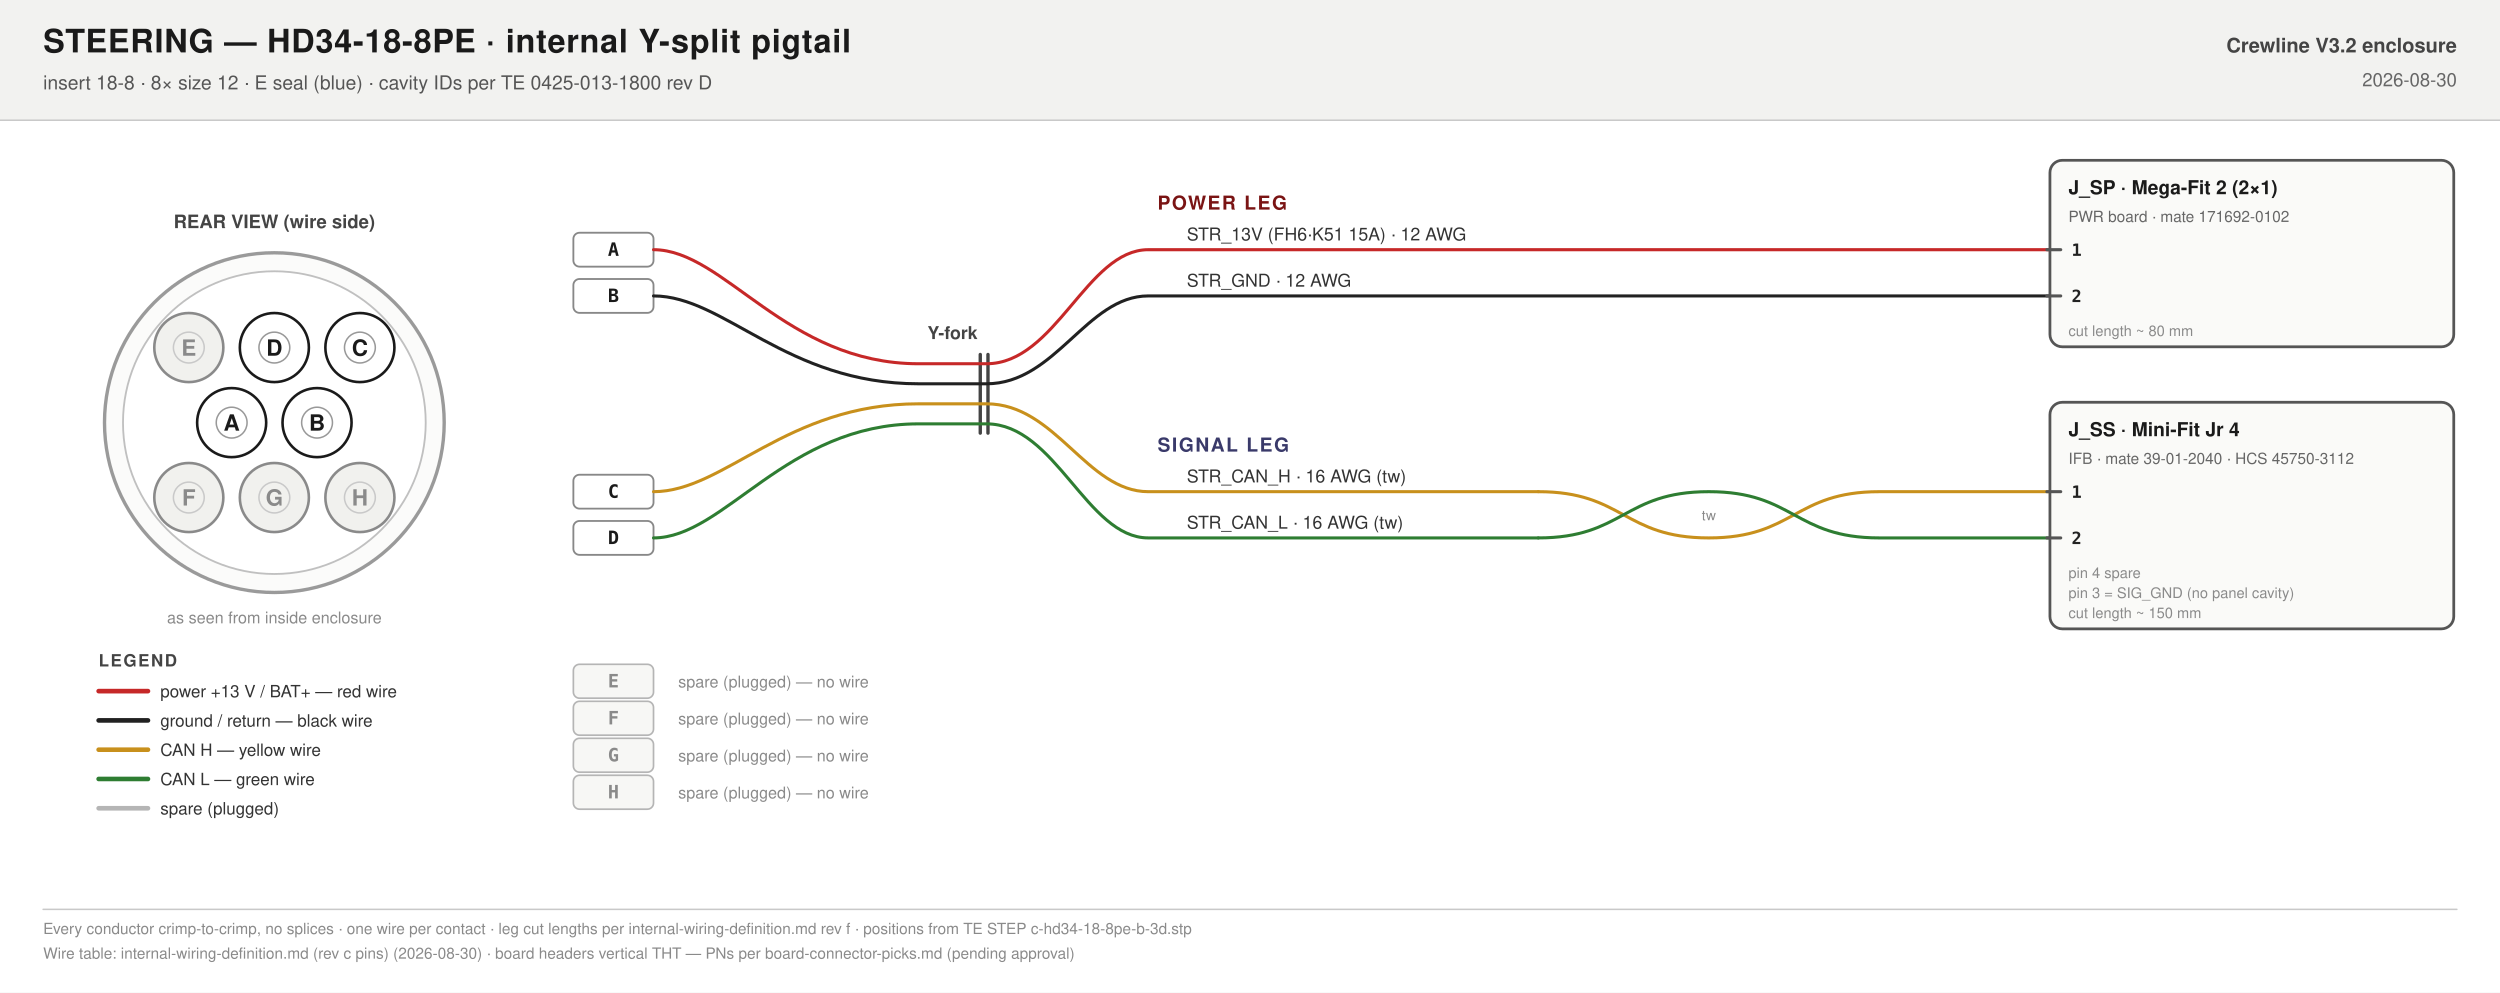
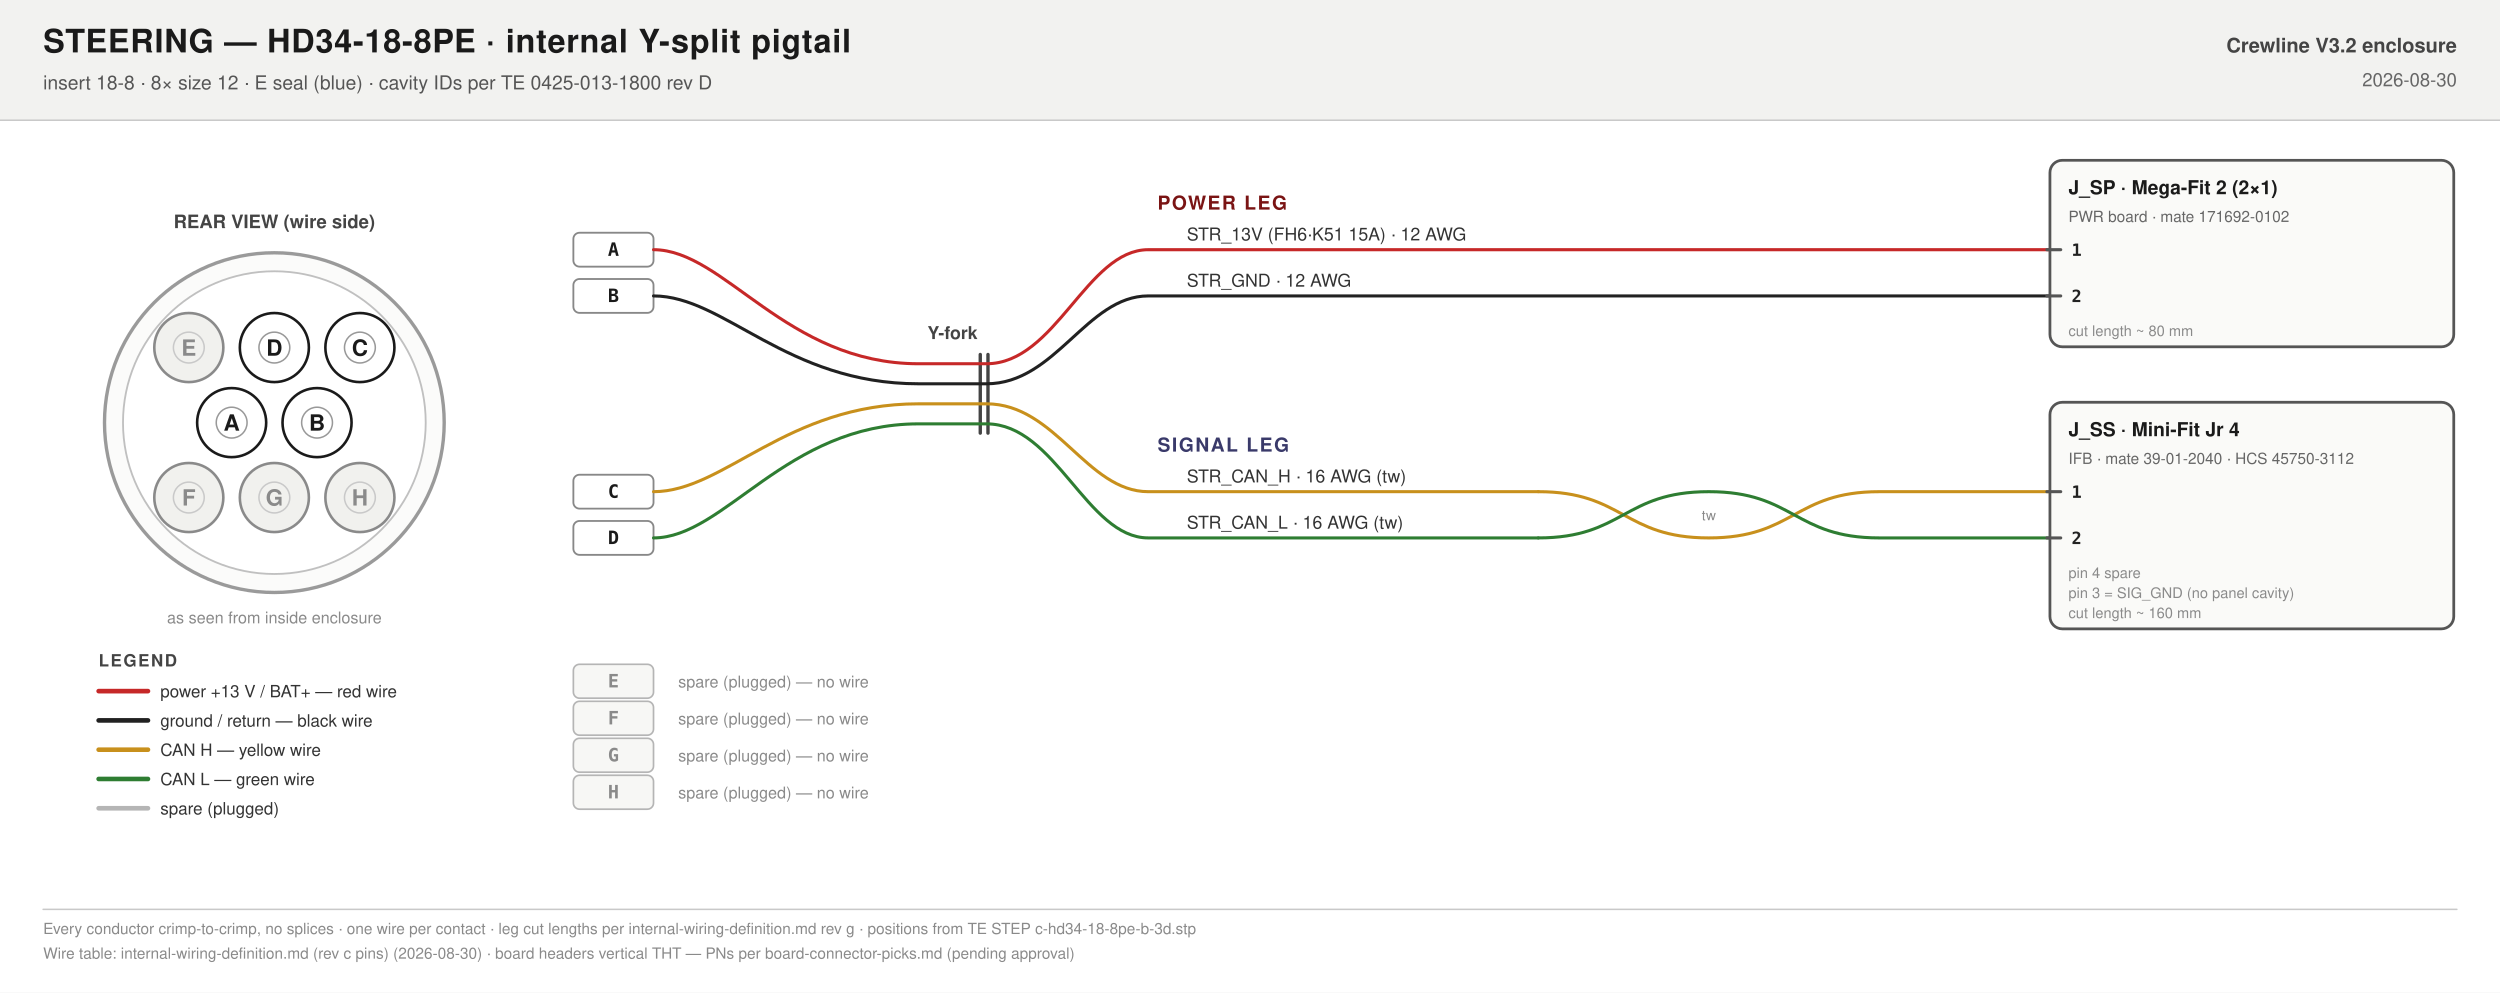
<svg xmlns="http://www.w3.org/2000/svg" width="1622" height="644" viewBox="0 0 1622 644">
  <rect x="0" y="0" width="1622" height="644" fill="#ffffff" />
  <rect x="0.0" y="0.0" width="1622.0" height="78.0" rx="0" stroke="none" fill="#f2f2f0" stroke-width="1.5" />
  <line x1="0.0" y1="78.0" x2="1622.0" y2="78.0" stroke="#c9c9c9" stroke-width="1" stroke-linecap="round" />
  <text x="28.0" y="34.0" font-family="Helvetica Neue, Helvetica, Arial, sans-serif" font-size="21" fill="#1a1a1a" text-anchor="start" font-weight="bold" letter-spacing="0.5">STEERING — HD34-18-8PE · internal Y-split pigtail</text>
  <text x="28.0" y="58.0" font-family="Helvetica Neue, Helvetica, Arial, sans-serif" font-size="12.5" fill="#555" text-anchor="start" font-weight="normal">insert 18-8 · 8× size 12 · E seal (blue) · cavity IDs per TE 0425-013-1800 rev D</text>
  <text x="1594.0" y="34.0" font-family="Helvetica Neue, Helvetica, Arial, sans-serif" font-size="13" fill="#444" text-anchor="end" font-weight="bold">Crewline V3.2 enclosure</text>
  <text x="1594.0" y="56.0" font-family="Helvetica Neue, Helvetica, Arial, sans-serif" font-size="12" fill="#666" text-anchor="end" font-weight="normal">2026-08-30</text>
  <text x="178.0" y="148.0" font-family="Helvetica Neue, Helvetica, Arial, sans-serif" font-size="12" fill="#444" text-anchor="middle" font-weight="bold">REAR VIEW (wire side)</text>
  <circle cx="178.0" cy="274.2" r="110.2" stroke="#9a9a9a" fill="#fbfbfa" stroke-width="2.2" />
  <circle cx="178.0" cy="274.2" r="98.2" stroke="#c0c0c0" fill="#ffffff" stroke-width="1.2" />
  <circle cx="122.5" cy="225.5" r="22.4" stroke="#8a8a8a" fill="#f1f1ee" stroke-width="1.7" />
  <circle cx="122.5" cy="225.5" r="10.0" stroke="#c9c9c9" fill="none" stroke-width="1.0" />
  <text x="122.5" y="230.8" font-family="Helvetica Neue, Helvetica, Arial, sans-serif" font-size="14.5" fill="#8a8a8a" text-anchor="middle" font-weight="bold">E</text>
  <circle cx="178.0" cy="225.5" r="22.4" stroke="#1a1a1a" fill="#ffffff" stroke-width="1.7" />
  <circle cx="178.0" cy="225.5" r="10.0" stroke="#999" fill="none" stroke-width="1.0" />
  <text x="178.0" y="230.8" font-family="Helvetica Neue, Helvetica, Arial, sans-serif" font-size="14.5" fill="#1a1a1a" text-anchor="middle" font-weight="bold">D</text>
  <circle cx="233.5" cy="225.5" r="22.4" stroke="#1a1a1a" fill="#ffffff" stroke-width="1.7" />
  <circle cx="233.5" cy="225.5" r="10.0" stroke="#999" fill="none" stroke-width="1.0" />
  <text x="233.5" y="230.8" font-family="Helvetica Neue, Helvetica, Arial, sans-serif" font-size="14.5" fill="#1a1a1a" text-anchor="middle" font-weight="bold">C</text>
  <circle cx="150.3" cy="274.2" r="22.4" stroke="#1a1a1a" fill="#ffffff" stroke-width="1.7" />
  <circle cx="150.3" cy="274.2" r="10.0" stroke="#999" fill="none" stroke-width="1.0" />
  <text x="150.3" y="279.4" font-family="Helvetica Neue, Helvetica, Arial, sans-serif" font-size="14.5" fill="#1a1a1a" text-anchor="middle" font-weight="bold">A</text>
  <circle cx="205.7" cy="274.2" r="22.4" stroke="#1a1a1a" fill="#ffffff" stroke-width="1.7" />
  <circle cx="205.7" cy="274.2" r="10.0" stroke="#999" fill="none" stroke-width="1.0" />
  <text x="205.7" y="279.4" font-family="Helvetica Neue, Helvetica, Arial, sans-serif" font-size="14.5" fill="#1a1a1a" text-anchor="middle" font-weight="bold">B</text>
  <circle cx="122.5" cy="322.8" r="22.4" stroke="#8a8a8a" fill="#f1f1ee" stroke-width="1.7" />
  <circle cx="122.5" cy="322.8" r="10.0" stroke="#c9c9c9" fill="none" stroke-width="1.0" />
  <text x="122.5" y="328.0" font-family="Helvetica Neue, Helvetica, Arial, sans-serif" font-size="14.5" fill="#8a8a8a" text-anchor="middle" font-weight="bold">F</text>
  <circle cx="178.0" cy="322.8" r="22.4" stroke="#8a8a8a" fill="#f1f1ee" stroke-width="1.7" />
  <circle cx="178.0" cy="322.8" r="10.0" stroke="#c9c9c9" fill="none" stroke-width="1.0" />
  <text x="178.0" y="328.0" font-family="Helvetica Neue, Helvetica, Arial, sans-serif" font-size="14.5" fill="#8a8a8a" text-anchor="middle" font-weight="bold">G</text>
  <circle cx="233.5" cy="322.8" r="22.4" stroke="#8a8a8a" fill="#f1f1ee" stroke-width="1.7" />
  <circle cx="233.5" cy="322.8" r="10.0" stroke="#c9c9c9" fill="none" stroke-width="1.0" />
  <text x="233.5" y="328.0" font-family="Helvetica Neue, Helvetica, Arial, sans-serif" font-size="14.5" fill="#8a8a8a" text-anchor="middle" font-weight="bold">H</text>
  <text x="178.0" y="404.4" font-family="Helvetica Neue, Helvetica, Arial, sans-serif" font-size="10.5" fill="#8a8a8a" text-anchor="middle" font-weight="normal">as seen from inside enclosure</text>
  <text x="64.0" y="432.4" font-family="Helvetica Neue, Helvetica, Arial, sans-serif" font-size="11" fill="#444" text-anchor="start" font-weight="bold" letter-spacing="1">LEGEND</text>
  <line x1="64.0" y1="448.4" x2="96.0" y2="448.4" stroke="#c62828" stroke-width="3" stroke-linecap="round" />
  <text x="104.0" y="452.4" font-family="Helvetica Neue, Helvetica, Arial, sans-serif" font-size="11" fill="#333" text-anchor="start" font-weight="normal">power +13 V / BAT+ — red wire</text>
  <line x1="64.0" y1="467.4" x2="96.0" y2="467.4" stroke="#212121" stroke-width="3" stroke-linecap="round" />
  <text x="104.0" y="471.4" font-family="Helvetica Neue, Helvetica, Arial, sans-serif" font-size="11" fill="#333" text-anchor="start" font-weight="normal">ground / return — black wire</text>
  <line x1="64.0" y1="486.4" x2="96.0" y2="486.4" stroke="#c8901c" stroke-width="3" stroke-linecap="round" />
  <text x="104.0" y="490.4" font-family="Helvetica Neue, Helvetica, Arial, sans-serif" font-size="11" fill="#333" text-anchor="start" font-weight="normal">CAN H — yellow wire</text>
  <line x1="64.0" y1="505.4" x2="96.0" y2="505.4" stroke="#2e7d32" stroke-width="3" stroke-linecap="round" />
  <text x="104.0" y="509.4" font-family="Helvetica Neue, Helvetica, Arial, sans-serif" font-size="11" fill="#333" text-anchor="start" font-weight="normal">CAN L — green wire</text>
  <line x1="64.0" y1="524.4" x2="96.0" y2="524.4" stroke="#b5b5b5" stroke-width="3" stroke-linecap="round" />
  <text x="104.0" y="528.4" font-family="Helvetica Neue, Helvetica, Arial, sans-serif" font-size="11" fill="#333" text-anchor="start" font-weight="normal">spare (plugged)</text>
  <line x1="636.0" y1="230.0" x2="636.0" y2="281.0" stroke="#444" stroke-width="2.2" stroke-linecap="round" />
  <line x1="641.0" y1="230.0" x2="641.0" y2="281.0" stroke="#444" stroke-width="2.2" stroke-linecap="round" />
  <text x="618.0" y="220.0" font-family="Helvetica Neue, Helvetica, Arial, sans-serif" font-size="11.5" fill="#444" text-anchor="middle" font-weight="bold">Y-fork</text>
  <rect x="372.0" y="151.0" width="52.0" height="22.0" rx="4" stroke="#888" fill="#fff" stroke-width="1.2" />
  <text x="398.0" y="166.0" font-family="Menlo, Consolas, monospace" font-size="12" fill="#1a1a1a" text-anchor="middle" font-weight="bold">A</text>
  <path d="M 424 162 C 470 162 510 236.0 596 236.0 L 640 236.0 C 685 236.0 705 162 745 162 L 1330 162" stroke="#c62828" stroke-width="2.0" fill="none" stroke-linecap="round" stroke-linejoin="round" />
  <text x="770.0" y="156.0" font-family="Helvetica Neue, Helvetica, Arial, sans-serif" font-size="11.5" fill="#333" text-anchor="start" font-weight="normal">STR_13V (FH6·K51 15A) · 12 AWG</text>
  <rect x="372.0" y="181.0" width="52.0" height="22.0" rx="4" stroke="#888" fill="#fff" stroke-width="1.2" />
  <text x="398.0" y="196.0" font-family="Menlo, Consolas, monospace" font-size="12" fill="#1a1a1a" text-anchor="middle" font-weight="bold">B</text>
  <path d="M 424 192 C 470 192 510 249.0 596 249.0 L 640 249.0 C 685 249.0 705 192 745 192 L 1330 192" stroke="#212121" stroke-width="2.0" fill="none" stroke-linecap="round" stroke-linejoin="round" />
  <text x="770.0" y="186.0" font-family="Helvetica Neue, Helvetica, Arial, sans-serif" font-size="11.5" fill="#333" text-anchor="start" font-weight="normal">STR_GND · 12 AWG</text>
  <rect x="372.0" y="308.0" width="52.0" height="22.0" rx="4" stroke="#888" fill="#fff" stroke-width="1.2" />
  <text x="398.0" y="323.0" font-family="Menlo, Consolas, monospace" font-size="12" fill="#1a1a1a" text-anchor="middle" font-weight="bold">C</text>
  <path d="M 424 319 C 470 319 510 262.0 596 262.0 L 640 262.0 C 685 262.0 705 319 745 319 L 998 319" stroke="#c8901c" stroke-width="2.0" fill="none" stroke-linecap="round" stroke-linejoin="round" />
  <text x="770.0" y="313.0" font-family="Helvetica Neue, Helvetica, Arial, sans-serif" font-size="11.5" fill="#333" text-anchor="start" font-weight="normal">STR_CAN_H · 16 AWG (tw)</text>
  <rect x="372.0" y="338.0" width="52.0" height="22.0" rx="4" stroke="#888" fill="#fff" stroke-width="1.2" />
  <text x="398.0" y="353.0" font-family="Menlo, Consolas, monospace" font-size="12" fill="#1a1a1a" text-anchor="middle" font-weight="bold">D</text>
  <path d="M 424 349 C 470 349 510 275.0 596 275.0 L 640 275.0 C 685 275.0 705 349 745 349 L 998 349" stroke="#2e7d32" stroke-width="2.0" fill="none" stroke-linecap="round" stroke-linejoin="round" />
  <text x="770.0" y="343.0" font-family="Helvetica Neue, Helvetica, Arial, sans-serif" font-size="11.5" fill="#333" text-anchor="start" font-weight="normal">STR_CAN_L · 16 AWG (tw)</text>
  <path d="M 998 319 C 1053.333 319 1053.333 349 1108.667 349 C 1164.0 349 1164.0 319 1219.333 319 L 1330 319" stroke="#c8901c" stroke-width="2.0" fill="none" stroke-linecap="round" stroke-linejoin="round" />
  <path d="M 998 349 C 1053.333 349 1053.333 319 1108.667 319 C 1164.0 319 1164.0 349 1219.333 349 L 1330 349" stroke="#2e7d32" stroke-width="2.0" fill="none" stroke-linecap="round" stroke-linejoin="round" />
  <text x="1108.7" y="337.5" font-family="Helvetica Neue, Helvetica, Arial, sans-serif" font-size="9" fill="#8a8a8a" text-anchor="middle" font-weight="normal">tw</text>
  <text x="751.0" y="136.0" font-family="Helvetica Neue, Helvetica, Arial, sans-serif" font-size="12.5" fill="#7a1414" text-anchor="start" font-weight="bold" letter-spacing="1">POWER LEG</text>
  <text x="751.0" y="293.0" font-family="Helvetica Neue, Helvetica, Arial, sans-serif" font-size="12.5" fill="#3a3a6a" text-anchor="start" font-weight="bold" letter-spacing="1">SIGNAL LEG</text>
  <rect x="1330.0" y="104.0" width="262.0" height="121.0" rx="8" stroke="#555" fill="#fafaf8" stroke-width="1.8" />
  <text x="1342.0" y="126.0" font-family="Helvetica Neue, Helvetica, Arial, sans-serif" font-size="12.5" fill="#1a1a1a" text-anchor="start" font-weight="bold">J_SP · Mega-Fit 2 (2×1)</text>
  <text x="1342.0" y="144.0" font-family="Helvetica Neue, Helvetica, Arial, sans-serif" font-size="10" fill="#666" text-anchor="start" font-weight="normal">PWR board · mate 171692-0102</text>
  <text x="1342.0" y="218.0" font-family="Helvetica Neue, Helvetica, Arial, sans-serif" font-size="9.5" fill="#8a8a8a" text-anchor="start" font-weight="normal">cut length ~ 80 mm</text>
  <line x1="1328.0" y1="162.0" x2="1337.0" y2="162.0" stroke="#555" stroke-width="2" stroke-linecap="round" />
  <text x="1344.0" y="166.0" font-family="Menlo, Consolas, monospace" font-size="11" fill="#222" text-anchor="start" font-weight="bold">1</text>
  <line x1="1328.0" y1="192.0" x2="1337.0" y2="192.0" stroke="#555" stroke-width="2" stroke-linecap="round" />
  <text x="1344.0" y="196.0" font-family="Menlo, Consolas, monospace" font-size="11" fill="#222" text-anchor="start" font-weight="bold">2</text>
  <rect x="1330.0" y="261.0" width="262.0" height="147.0" rx="8" stroke="#555" fill="#fafaf8" stroke-width="1.8" />
  <text x="1342.0" y="283.0" font-family="Helvetica Neue, Helvetica, Arial, sans-serif" font-size="12.5" fill="#1a1a1a" text-anchor="start" font-weight="bold">J_SS · Mini-Fit Jr 4</text>
  <text x="1342.0" y="301.0" font-family="Helvetica Neue, Helvetica, Arial, sans-serif" font-size="10" fill="#666" text-anchor="start" font-weight="normal">IFB · mate 39-01-2040 · HCS 45750-3112</text>
  <text x="1342.0" y="375.0" font-family="Helvetica Neue, Helvetica, Arial, sans-serif" font-size="9.5" fill="#8a8a8a" text-anchor="start" font-weight="normal">pin 4 spare</text>
  <text x="1342.0" y="388.0" font-family="Helvetica Neue, Helvetica, Arial, sans-serif" font-size="9.5" fill="#8a8a8a" text-anchor="start" font-weight="normal">pin 3 = SIG_GND (no panel cavity)</text>
-   <text x="1342.0" y="401.0" font-family="Helvetica Neue, Helvetica, Arial, sans-serif" font-size="9.5" fill="#8a8a8a" text-anchor="start" font-weight="normal">cut length ~ 150 mm</text>
+   <text x="1342.0" y="401.0" font-family="Helvetica Neue, Helvetica, Arial, sans-serif" font-size="9.5" fill="#8a8a8a" text-anchor="start" font-weight="normal">cut length ~ 160 mm</text>
  <line x1="1328.0" y1="319.0" x2="1337.0" y2="319.0" stroke="#555" stroke-width="2" stroke-linecap="round" />
  <text x="1344.0" y="323.0" font-family="Menlo, Consolas, monospace" font-size="11" fill="#222" text-anchor="start" font-weight="bold">1</text>
  <line x1="1328.0" y1="349.0" x2="1337.0" y2="349.0" stroke="#555" stroke-width="2" stroke-linecap="round" />
  <text x="1344.0" y="353.0" font-family="Menlo, Consolas, monospace" font-size="11" fill="#222" text-anchor="start" font-weight="bold">2</text>
  <rect x="372.0" y="431.0" width="52.0" height="22.0" rx="4" stroke="#b5b5b5" fill="#f7f7f5" stroke-width="1.1" />
  <text x="398.0" y="446.0" font-family="Menlo, Consolas, monospace" font-size="12" fill="#8a8a8a" text-anchor="middle" font-weight="bold">E</text>
  <text x="440.0" y="446.0" font-family="Helvetica Neue, Helvetica, Arial, sans-serif" font-size="10.5" fill="#8a8a8a" text-anchor="start" font-weight="normal">spare (plugged) — no wire</text>
  <rect x="372.0" y="455.0" width="52.0" height="22.0" rx="4" stroke="#b5b5b5" fill="#f7f7f5" stroke-width="1.1" />
  <text x="398.0" y="470.0" font-family="Menlo, Consolas, monospace" font-size="12" fill="#8a8a8a" text-anchor="middle" font-weight="bold">F</text>
  <text x="440.0" y="470.0" font-family="Helvetica Neue, Helvetica, Arial, sans-serif" font-size="10.5" fill="#8a8a8a" text-anchor="start" font-weight="normal">spare (plugged) — no wire</text>
  <rect x="372.0" y="479.0" width="52.0" height="22.0" rx="4" stroke="#b5b5b5" fill="#f7f7f5" stroke-width="1.1" />
  <text x="398.0" y="494.0" font-family="Menlo, Consolas, monospace" font-size="12" fill="#8a8a8a" text-anchor="middle" font-weight="bold">G</text>
  <text x="440.0" y="494.0" font-family="Helvetica Neue, Helvetica, Arial, sans-serif" font-size="10.5" fill="#8a8a8a" text-anchor="start" font-weight="normal">spare (plugged) — no wire</text>
  <rect x="372.0" y="503.0" width="52.0" height="22.0" rx="4" stroke="#b5b5b5" fill="#f7f7f5" stroke-width="1.1" />
  <text x="398.0" y="518.0" font-family="Menlo, Consolas, monospace" font-size="12" fill="#8a8a8a" text-anchor="middle" font-weight="bold">H</text>
  <text x="440.0" y="518.0" font-family="Helvetica Neue, Helvetica, Arial, sans-serif" font-size="10.5" fill="#8a8a8a" text-anchor="start" font-weight="normal">spare (plugged) — no wire</text>
  <line x1="28.0" y1="590.0" x2="1594.0" y2="590.0" stroke="#c9c9c9" stroke-width="1" stroke-linecap="round" />
-   <text x="28.0" y="606.0" font-family="Helvetica Neue, Helvetica, Arial, sans-serif" font-size="10" fill="#8a8a8a" text-anchor="start" font-weight="normal">Every conductor crimp-to-crimp, no splices · one wire per contact · leg cut lengths per internal-wiring-definition.md rev f · positions from TE STEP c-hd34-18-8pe-b-3d.stp</text>
+   <text x="28.0" y="606.0" font-family="Helvetica Neue, Helvetica, Arial, sans-serif" font-size="10" fill="#8a8a8a" text-anchor="start" font-weight="normal">Every conductor crimp-to-crimp, no splices · one wire per contact · leg cut lengths per internal-wiring-definition.md rev g · positions from TE STEP c-hd34-18-8pe-b-3d.stp</text>
  <text x="28.0" y="622.0" font-family="Helvetica Neue, Helvetica, Arial, sans-serif" font-size="10" fill="#8a8a8a" text-anchor="start" font-weight="normal">Wire table: internal-wiring-definition.md (rev c pins) (2026-08-30) · board headers vertical THT — PNs per board-connector-picks.md (pending approval)</text>
</svg>
